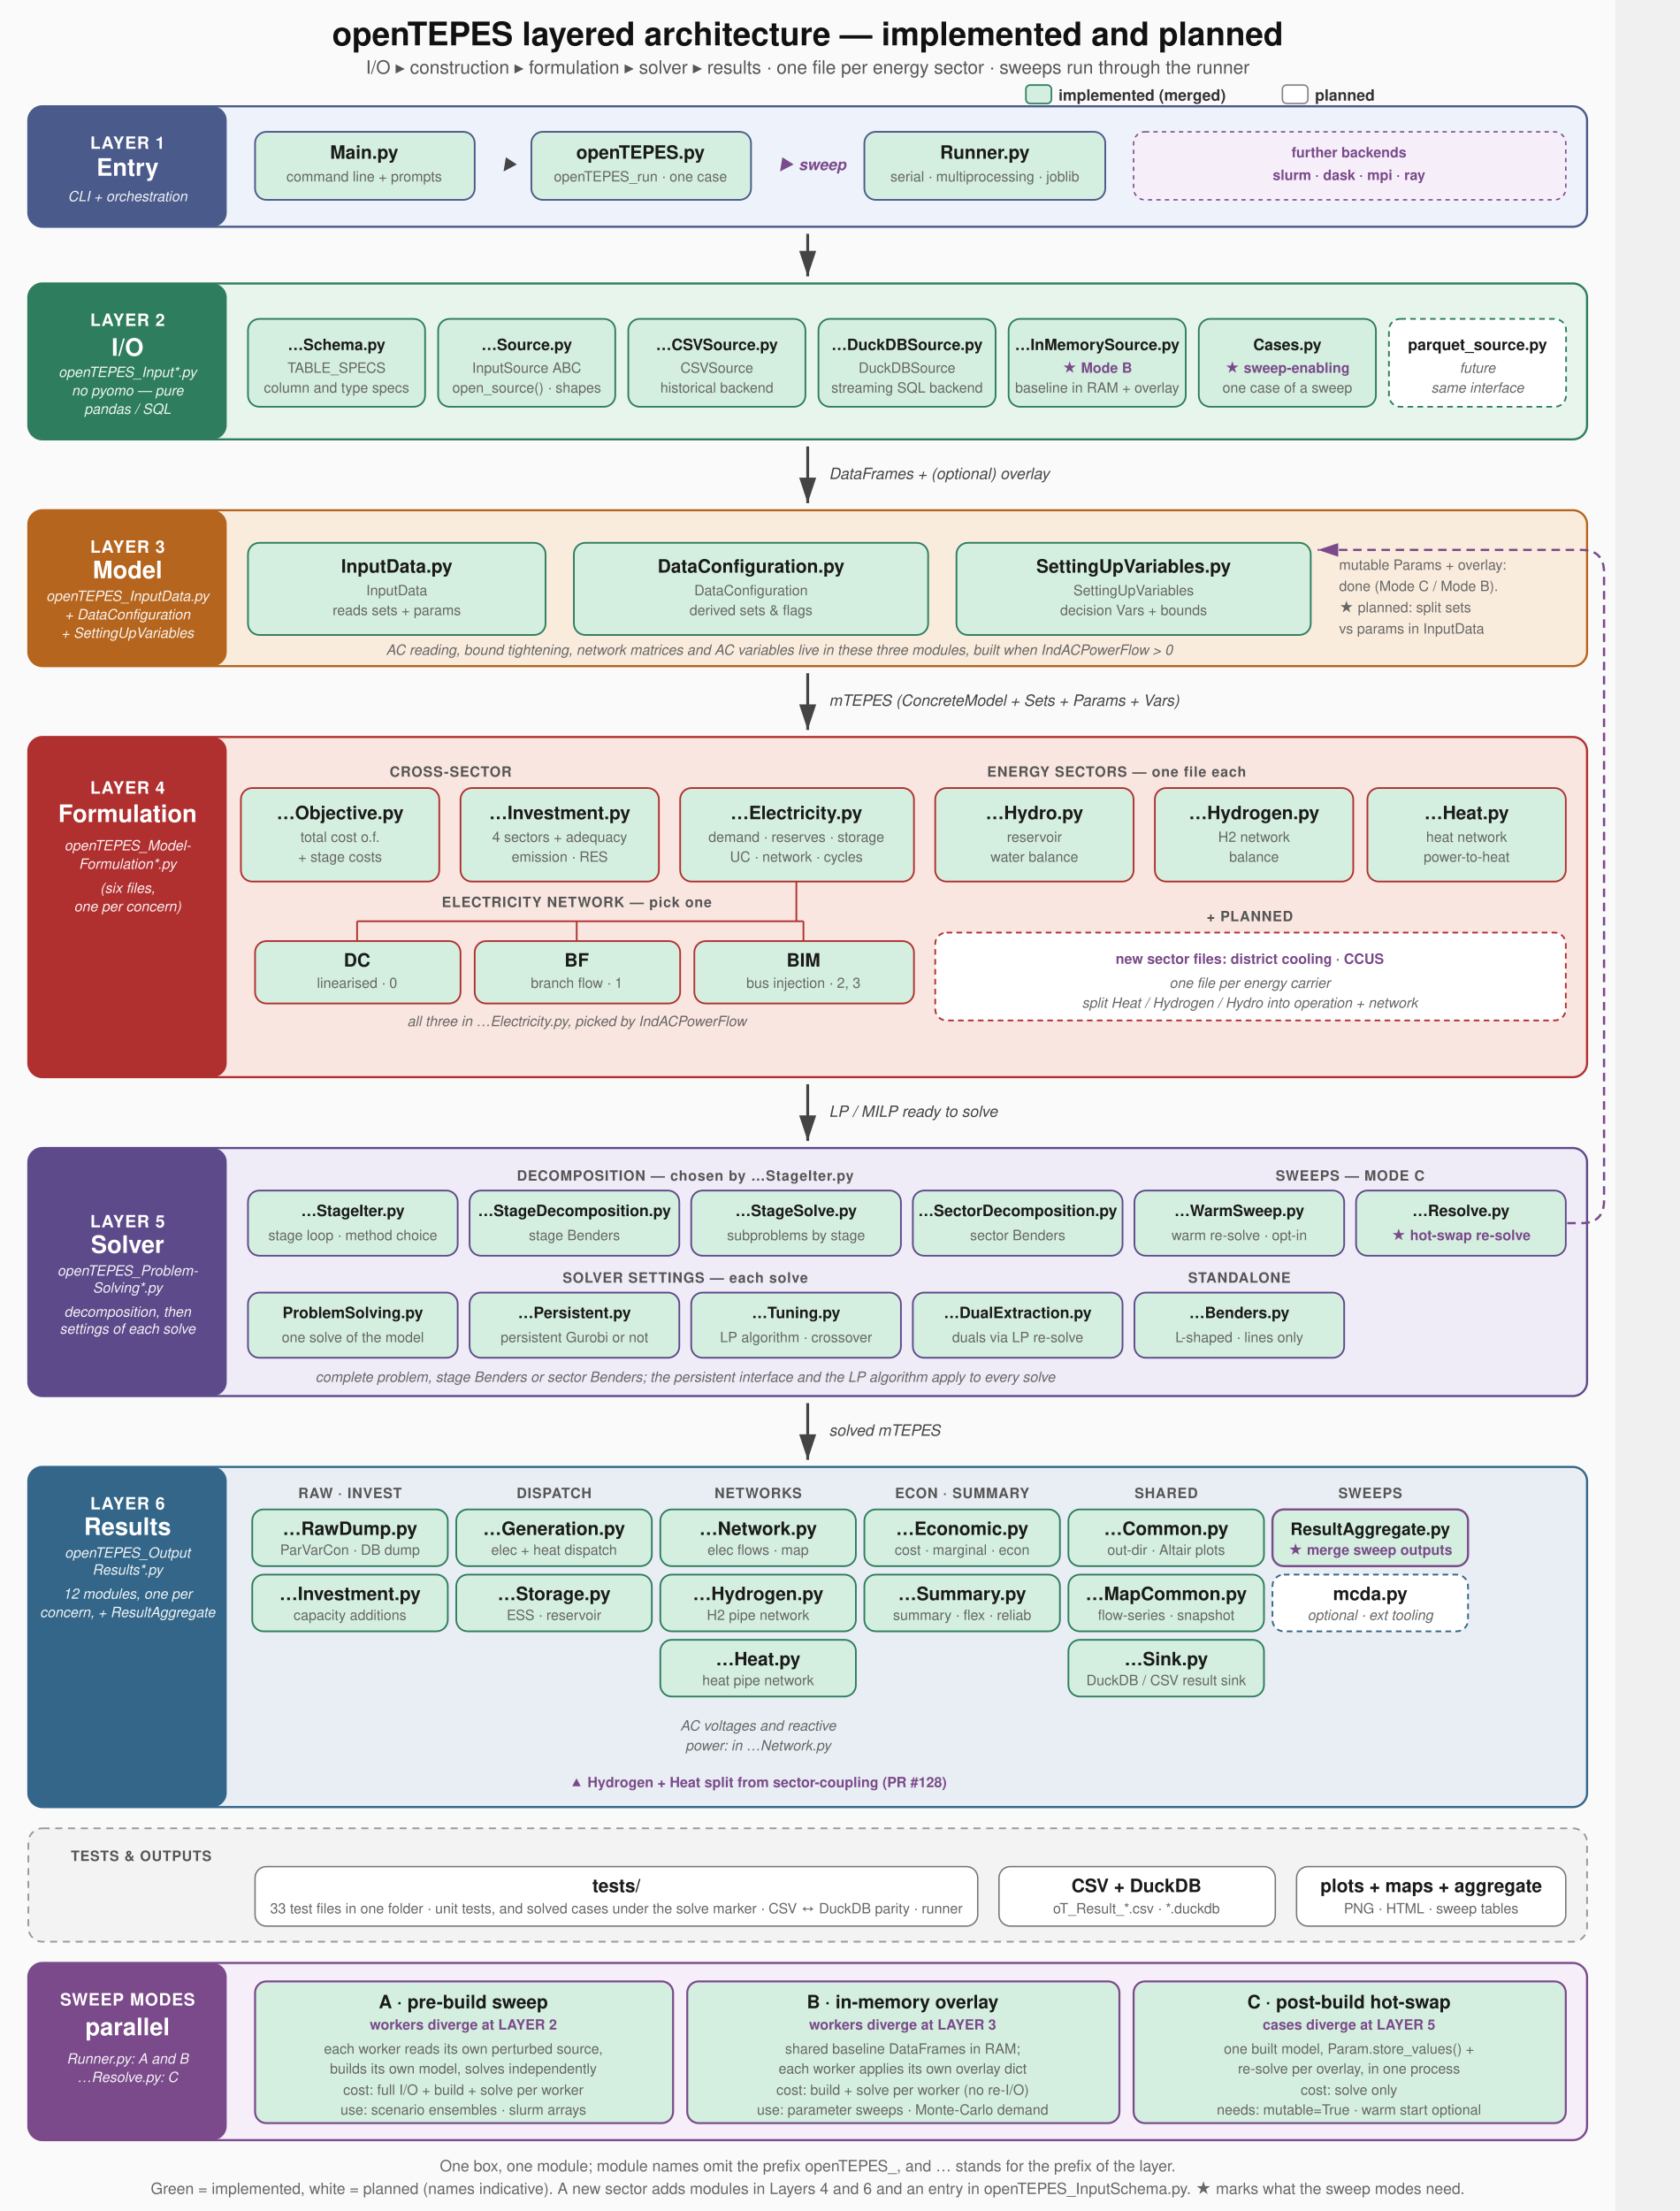
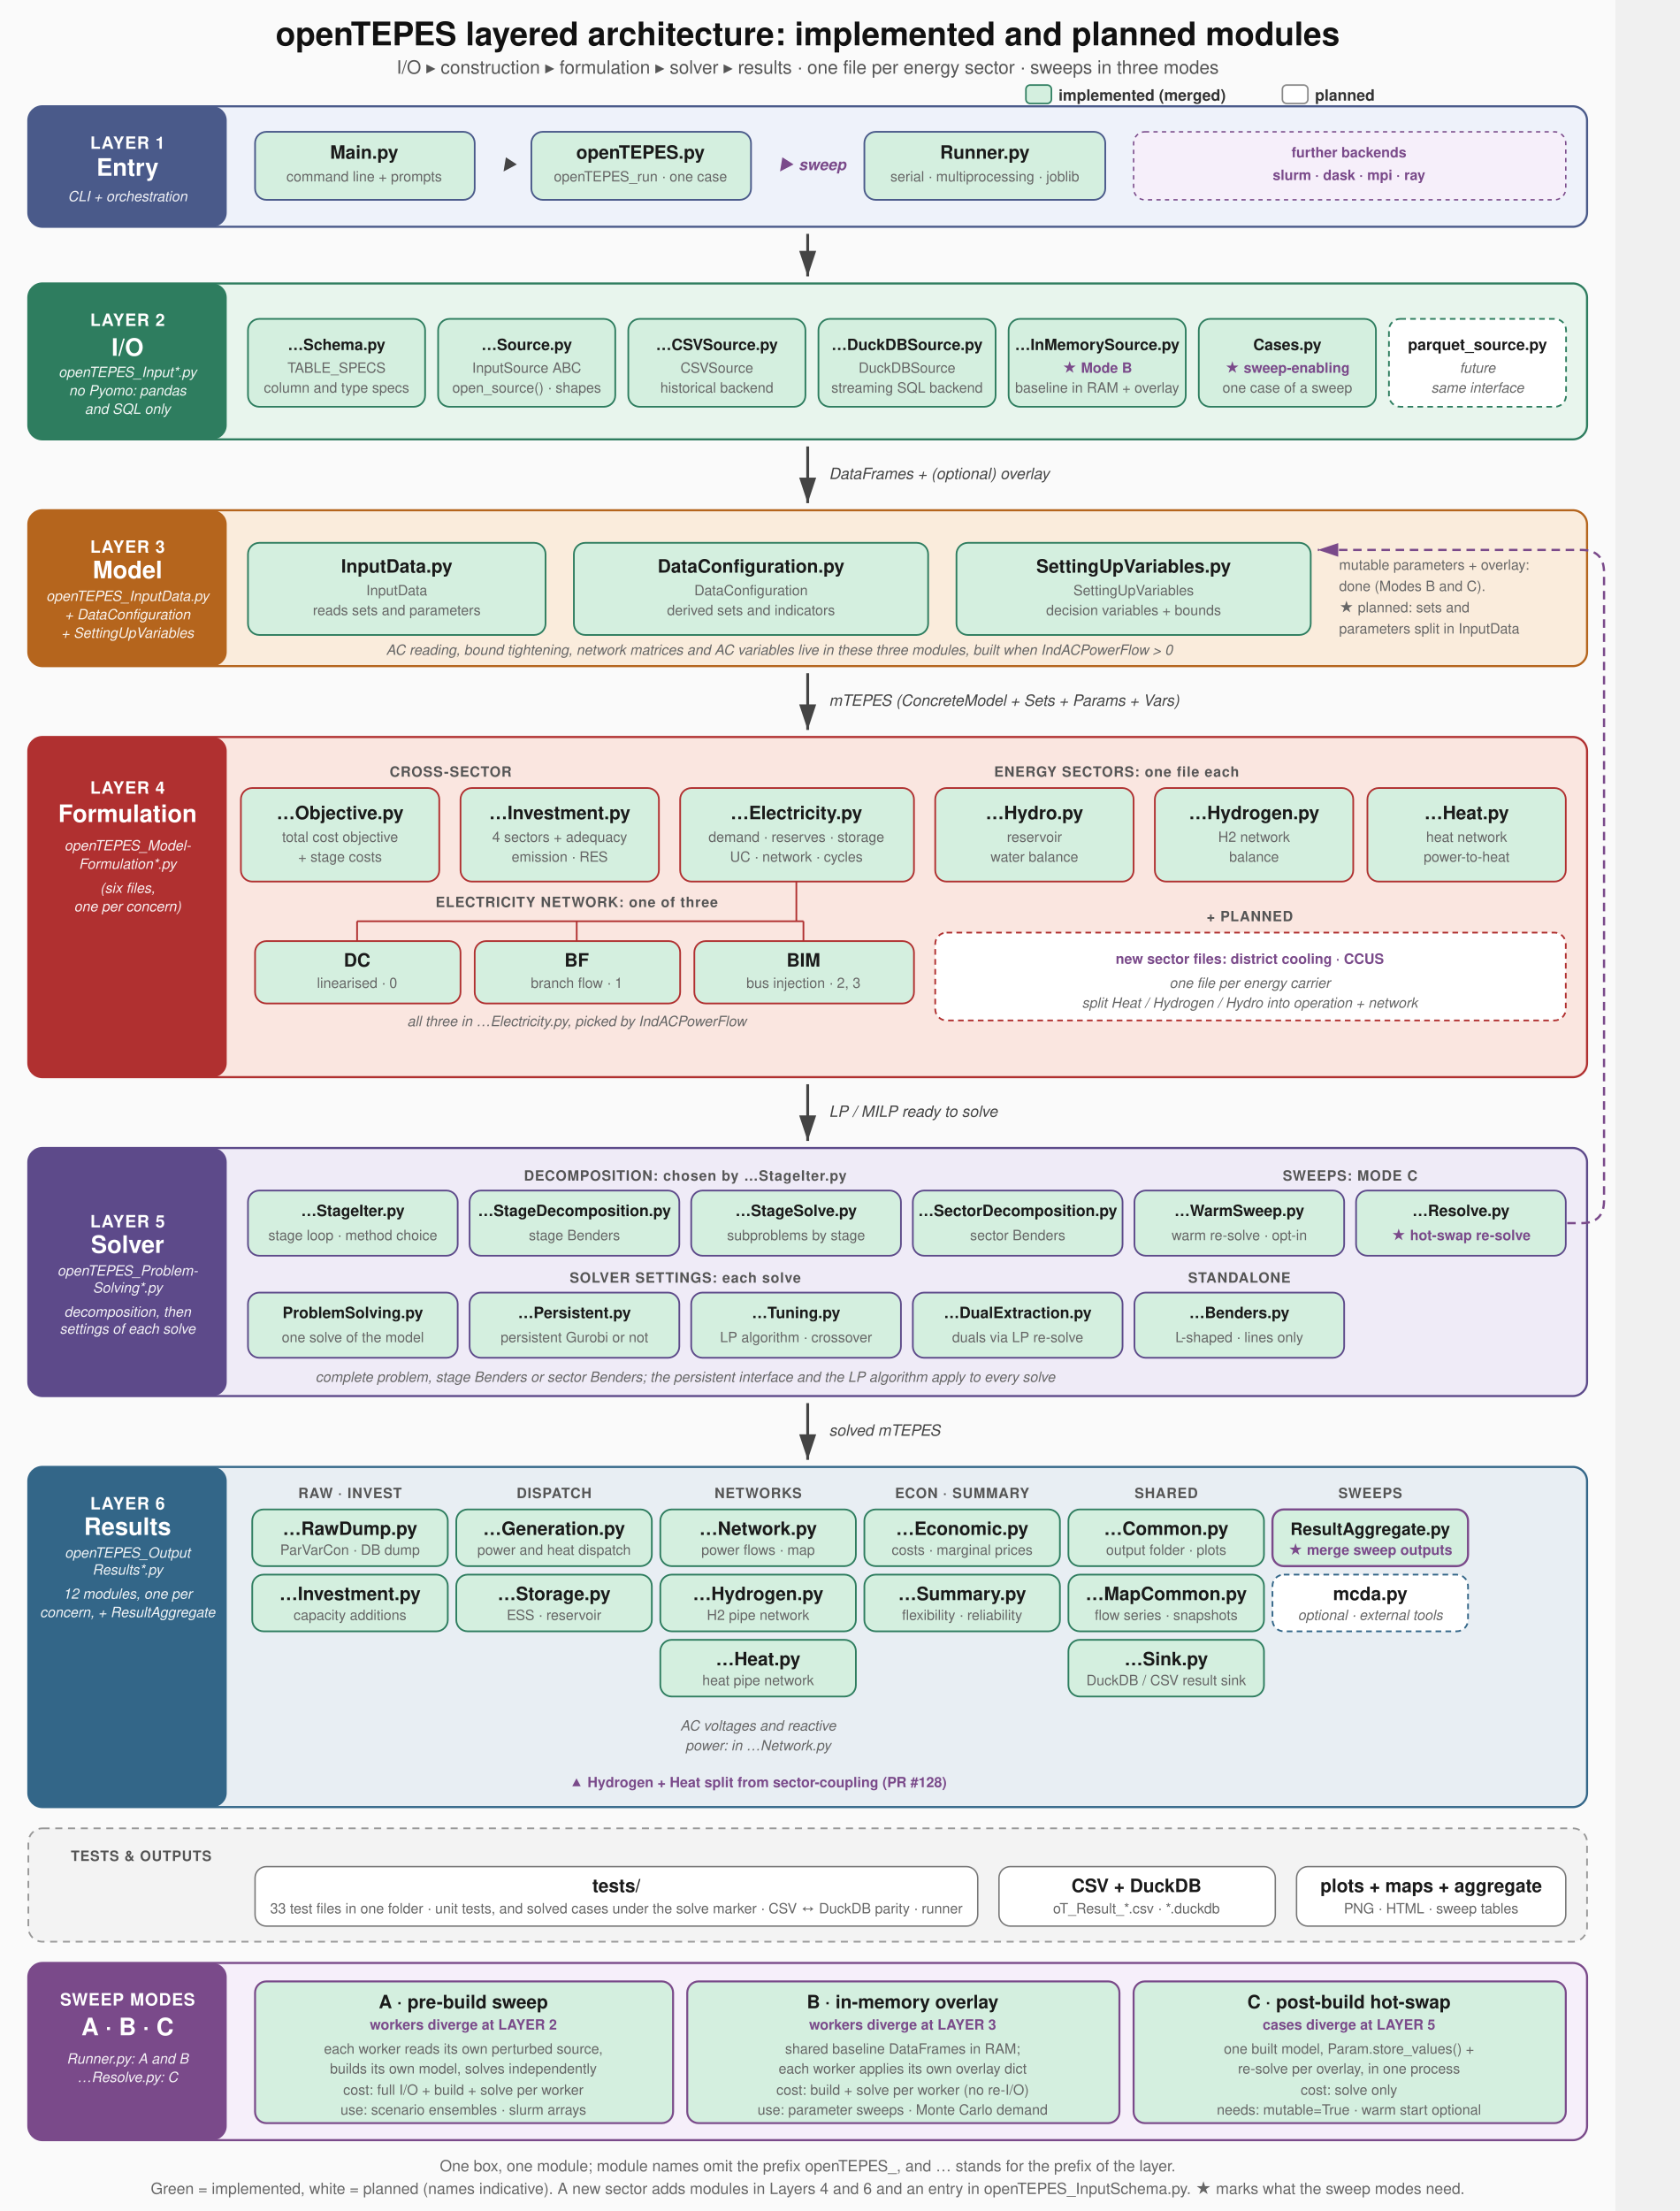
<svg xmlns="http://www.w3.org/2000/svg" viewBox="0 0 1185 1560" font-family="-apple-system,BlinkMacSystemFont,'Segoe UI',Helvetica,Arial,sans-serif">
  <defs>
    <marker id="arrow" markerWidth="10" markerHeight="10" refX="9" refY="3" orient="auto" markerUnits="strokeWidth">
      <path d="M0,0 L0,6 L9,3 z" fill="#444" />
    </marker>
    <marker id="arrowP" markerWidth="10" markerHeight="10" refX="9" refY="3" orient="auto" markerUnits="strokeWidth">
      <path d="M0,0 L0,6 L9,3 z" fill="#7a4a8a" />
    </marker>
    <style>
      .title       { font-size: 23px; font-weight: 800; fill: #111; }
      .subtitle    { font-size: 13px; fill: #555; }
      .layer-tag   { font-size: 12px; font-weight: 700; fill: #fff; letter-spacing: 0.5px; }
      .layer-name  { font-size: 17px; font-weight: 800; fill: #fff; }
      .layer-note  { font-size: 10px; fill: #fff; opacity: 0.92; font-style: italic; }
      .mod         { font-size: 13px; font-weight: 700; fill: #1a1a1a; }
      .mod-sub     { font-size: 10px; fill: #666; }
      .mod-flag    { font-size: 10px; font-weight: 700; fill: #7a4a8a; }
      .sector-tag  { font-size: 10px; font-weight: 700; fill: #555; letter-spacing: 0.5px; }
      .arrow-lbl   { font-size: 11px; fill: #444; font-style: italic; }
      .arrow-lblP  { font-size: 11px; fill: #7a4a8a; font-style: italic; font-weight: 700; }
      .footer      { font-size: 11px; fill: #666; }
      .legend      { font-size: 11px; font-weight: 700; fill: #333; }
    </style>
  </defs>
  <rect width="1140" height="1560" fill="#fafafa" />
-   <text x="570" y="32" text-anchor="middle" class="title">openTEPES layered architecture — implemented and planned</text>
-   <text x="570" y="52" text-anchor="middle" class="subtitle">I/O  ▸  construction  ▸  formulation  ▸  solver  ▸  results · one file per energy sector · sweeps run through the runner</text>
+   <text x="570" y="32" text-anchor="middle" class="title">openTEPES layered architecture: implemented and planned modules</text>
+   <text x="570" y="52" text-anchor="middle" class="subtitle">I/O  ▸  construction  ▸  formulation  ▸  solver  ▸  results · one file per energy sector · sweeps in three modes</text>
  <rect x="724" y="60" width="18" height="13" rx="3" fill="#d4efdf" stroke="#2e7d5f" stroke-width="1.1" />
  <text x="747" y="71" class="legend">implemented (merged)</text>
  <rect x="905" y="60" width="18" height="13" rx="3" fill="#fff" stroke="#888" stroke-width="1.1" />
  <text x="928" y="71" class="legend">planned</text>
  <g>
    <rect x="20" y="75" width="1100" height="85" rx="10" fill="#eef2fa" stroke="#4a5a8a" stroke-width="1.5" />
    <rect x="20" y="75" width="140" height="85" rx="10" fill="#4a5a8a" />
    <text x="90" y="105" text-anchor="middle" class="layer-tag">LAYER 1</text>
    <text x="90" y="124" text-anchor="middle" class="layer-name">Entry</text>
    <text x="90" y="142" text-anchor="middle" class="layer-note">CLI + orchestration</text>
    <rect x="180" y="93" width="155" height="48" rx="8" fill="#d4efdf" stroke="#4a5a8a" stroke-width="1.2" />
    <text x="257" y="112" text-anchor="middle" class="mod">Main.py</text>
    <text x="257" y="128" text-anchor="middle" class="mod-sub">command line + prompts</text>
    <text x="355" y="120" class="arrow-lbl">▶</text>
    <rect x="375" y="93" width="155" height="48" rx="8" fill="#d4efdf" stroke="#4a5a8a" stroke-width="1.2" />
    <text x="452" y="112" text-anchor="middle" class="mod">openTEPES.py</text>
    <text x="452" y="128" text-anchor="middle" class="mod-sub">openTEPES_run · one case</text>
    <text x="550" y="120" class="arrow-lblP">▶ sweep</text>
    <rect x="610" y="93" width="170" height="48" rx="8" fill="#d4efdf" stroke="#4a5a8a" stroke-width="1.2" />
    <text x="695" y="112" text-anchor="middle" class="mod">Runner.py</text>
    <text x="695" y="128" text-anchor="middle" class="mod-sub">serial · multiprocessing · joblib</text>
    <rect x="800" y="93" width="305" height="48" rx="8" fill="#f6effa" stroke="#7a4a8a" stroke-width="1.0" stroke-dasharray="3 3" />
    <text x="952" y="111" text-anchor="middle" class="mod-flag">further backends</text>
    <text x="952" y="127" text-anchor="middle" class="mod-flag">slurm · dask · mpi · ray</text>
  </g>
  <line x1="570" y1="165" x2="570" y2="195" stroke="#444" stroke-width="2" marker-end="url(#arrow)" />
  <g>
    <rect x="20" y="200" width="1100" height="110" rx="10" fill="#e8f5ed" stroke="#2e7d5f" stroke-width="1.5" />
    <rect x="20" y="200" width="140" height="110" rx="10" fill="#2e7d5f" />
    <text x="90" y="230" text-anchor="middle" class="layer-tag">LAYER 2</text>
    <text x="90" y="251" text-anchor="middle" class="layer-name">I/O</text>
    <text x="90" y="266" text-anchor="middle" class="layer-note">openTEPES_Input*.py</text>
-     <text x="90" y="279" text-anchor="middle" class="layer-note">no pyomo — pure</text>
-     <text x="90" y="292" text-anchor="middle" class="layer-note">pandas / SQL</text>
+     <text x="90" y="279" text-anchor="middle" class="layer-note">no Pyomo: pandas</text>
+     <text x="90" y="292" text-anchor="middle" class="layer-note">and SQL only</text>
    <rect x="175.0" y="225" width="125" height="62" rx="8" fill="#d4efdf" stroke="#2e7d5f" stroke-width="1.2" />
    <text x="237.5" y="247" text-anchor="middle" class="mod" style="font-size:11px">…Schema.py</text>
    <text x="237.5" y="263" text-anchor="middle" class="mod-sub">TABLE_SPECS</text>
    <text x="237.5" y="277" text-anchor="middle" class="mod-sub">column and type specs</text>
    <rect x="309.2" y="225" width="125" height="62" rx="8" fill="#d4efdf" stroke="#2e7d5f" stroke-width="1.2" />
    <text x="371.7" y="247" text-anchor="middle" class="mod" style="font-size:11px">…Source.py</text>
    <text x="371.7" y="263" text-anchor="middle" class="mod-sub">InputSource ABC</text>
    <text x="371.7" y="277" text-anchor="middle" class="mod-sub">open_source() · shapes</text>
    <rect x="443.4" y="225" width="125" height="62" rx="8" fill="#d4efdf" stroke="#2e7d5f" stroke-width="1.2" />
    <text x="505.9" y="247" text-anchor="middle" class="mod" style="font-size:11px">…CSVSource.py</text>
    <text x="505.9" y="263" text-anchor="middle" class="mod-sub">CSVSource</text>
    <text x="505.9" y="277" text-anchor="middle" class="mod-sub">historical backend</text>
    <rect x="577.6" y="225" width="125" height="62" rx="8" fill="#d4efdf" stroke="#2e7d5f" stroke-width="1.2" />
    <text x="640.1" y="247" text-anchor="middle" class="mod" style="font-size:11px">…DuckDBSource.py</text>
    <text x="640.1" y="263" text-anchor="middle" class="mod-sub">DuckDBSource</text>
    <text x="640.1" y="277" text-anchor="middle" class="mod-sub">streaming SQL backend</text>
    <rect x="711.8" y="225" width="125" height="62" rx="8" fill="#d4efdf" stroke="#2e7d5f" stroke-width="1.2" />
    <text x="774.3" y="247" text-anchor="middle" class="mod" style="font-size:11px">…InMemorySource.py</text>
    <text x="774.3" y="263" text-anchor="middle" class="mod-flag">★ Mode B</text>
    <text x="774.3" y="277" text-anchor="middle" class="mod-sub">baseline in RAM + overlay</text>
    <rect x="846.0" y="225" width="125" height="62" rx="8" fill="#d4efdf" stroke="#2e7d5f" stroke-width="1.2" />
    <text x="908.5" y="247" text-anchor="middle" class="mod" style="font-size:11px">Cases.py</text>
    <text x="908.5" y="263" text-anchor="middle" class="mod-flag">★ sweep-enabling</text>
    <text x="908.5" y="277" text-anchor="middle" class="mod-sub">one case of a sweep</text>
    <rect x="980.2" y="225" width="125" height="62" rx="8" fill="#fff" stroke="#2e7d5f" stroke-width="1.2" stroke-dasharray="4 3" />
    <text x="1042.7" y="247" text-anchor="middle" class="mod" style="font-size:11px">parquet_source.py</text>
    <text x="1042.7" y="263" text-anchor="middle" class="mod-sub" font-style="italic">future</text>
    <text x="1042.7" y="277" text-anchor="middle" class="mod-sub" font-style="italic">same interface</text>
  </g>
  <line x1="570" y1="315" x2="570" y2="355" stroke="#444" stroke-width="2" marker-end="url(#arrow)" />
  <text x="585" y="338" class="arrow-lbl">DataFrames + (optional) overlay</text>
  <g>
    <rect x="20" y="360" width="1100" height="110" rx="10" fill="#faecdc" stroke="#b5651d" stroke-width="1.5" />
    <rect x="20" y="360" width="140" height="110" rx="10" fill="#b5651d" />
    <text x="90" y="390" text-anchor="middle" class="layer-tag">LAYER 3</text>
    <text x="90" y="408" text-anchor="middle" class="layer-name">Model</text>
    <text x="90" y="424" text-anchor="middle" class="layer-note">openTEPES_InputData.py</text>
    <text x="90" y="437" text-anchor="middle" class="layer-note">+ DataConfiguration</text>
    <text x="90" y="450" text-anchor="middle" class="layer-note">+ SettingUpVariables</text>
    <rect x="175" y="383" width="210" height="65" rx="8" fill="#d4efdf" stroke="#2e7d5f" stroke-width="1.2" />
    <text x="280" y="404" text-anchor="middle" class="mod">InputData.py</text>
    <text x="280" y="420" text-anchor="middle" class="mod-sub">InputData</text>
-     <text x="280" y="434" text-anchor="middle" class="mod-sub">reads sets + params</text>
+     <text x="280" y="434" text-anchor="middle" class="mod-sub">reads sets and parameters</text>
    <rect x="405" y="383" width="250" height="65" rx="8" fill="#d4efdf" stroke="#2e7d5f" stroke-width="1.2" />
    <text x="530" y="404" text-anchor="middle" class="mod">DataConfiguration.py</text>
    <text x="530" y="420" text-anchor="middle" class="mod-sub">DataConfiguration</text>
-     <text x="530" y="434" text-anchor="middle" class="mod-sub">derived sets &amp; flags</text>
+     <text x="530" y="434" text-anchor="middle" class="mod-sub">derived sets and indicators</text>
    <rect x="675" y="383" width="250" height="65" rx="8" fill="#d4efdf" stroke="#2e7d5f" stroke-width="1.2" />
    <text x="800" y="404" text-anchor="middle" class="mod">SettingUpVariables.py</text>
    <text x="800" y="420" text-anchor="middle" class="mod-sub">SettingUpVariables</text>
-     <text x="800" y="434" text-anchor="middle" class="mod-sub">decision Vars + bounds</text>
-     <text x="945" y="402" class="mod-sub">mutable Params + overlay:</text>
-     <text x="945" y="417" class="mod-sub">done (Mode C / Mode B).</text>
-     <text x="945" y="432" class="mod-sub">★ planned: split sets</text>
-     <text x="945" y="447" class="mod-sub">vs params in InputData</text>
+     <text x="800" y="434" text-anchor="middle" class="mod-sub">decision variables + bounds</text>
+     <text x="945" y="402" class="mod-sub">mutable parameters + overlay:</text>
+     <text x="945" y="417" class="mod-sub">done (Modes B and C).</text>
+     <text x="945" y="432" class="mod-sub">★ planned: sets and</text>
+     <text x="945" y="447" class="mod-sub">parameters split in InputData</text>
  </g>
  <line x1="570" y1="475" x2="570" y2="515" stroke="#444" stroke-width="2" marker-end="url(#arrow)" />
  <text x="585" y="498" class="arrow-lbl">mTEPES (ConcreteModel + Sets + Params + Vars)</text>
  <g>
    <text x="550" y="462" text-anchor="middle" class="mod-sub" font-style="italic">AC reading, bound tightening, network matrices and AC variables live in these three modules, built when IndACPowerFlow &gt; 0</text>
    <rect x="20" y="520" width="1100" height="240" rx="10" fill="#fae6e0" stroke="#b03030" stroke-width="1.5" />
    <rect x="20" y="520" width="140" height="240" rx="10" fill="#b03030" />
    <text x="90" y="560" text-anchor="middle" class="layer-tag">LAYER 4</text>
    <text x="90" y="580" text-anchor="middle" class="layer-name">Formulation</text>
    <text x="90" y="600" text-anchor="middle" class="layer-note">openTEPES_Model-</text>
    <text x="90" y="613" text-anchor="middle" class="layer-note">Formulation*.py</text>
    <text x="90" y="630" text-anchor="middle" class="layer-note">(six files,</text>
    <text x="90" y="643" text-anchor="middle" class="layer-note">one per concern)</text>
    <text x="318" y="548" text-anchor="middle" class="sector-tag">CROSS-SECTOR</text>
    <rect x="170" y="556" width="140" height="66" rx="8" fill="#d4efdf" stroke="#b03030" stroke-width="1.2" />
    <text x="240" y="578" text-anchor="middle" class="mod">…Objective.py</text>
-     <text x="240" y="594" text-anchor="middle" class="mod-sub">total cost o.f.</text>
+     <text x="240" y="594" text-anchor="middle" class="mod-sub">total cost objective</text>
    <text x="240" y="608" text-anchor="middle" class="mod-sub">+ stage costs</text>
    <rect x="325" y="556" width="140" height="66" rx="8" fill="#d4efdf" stroke="#b03030" stroke-width="1.2" />
    <text x="395" y="578" text-anchor="middle" class="mod">…Investment.py</text>
    <text x="395" y="594" text-anchor="middle" class="mod-sub">4 sectors + adequacy</text>
    <text x="395" y="608" text-anchor="middle" class="mod-sub">emission · RES</text>
-     <text x="788" y="548" text-anchor="middle" class="sector-tag">ENERGY SECTORS  —  one file each</text>
+     <text x="788" y="548" text-anchor="middle" class="sector-tag">ENERGY SECTORS: one file each</text>
    <rect x="480" y="556" width="165" height="66" rx="8" fill="#d4efdf" stroke="#b03030" stroke-width="1.2" />
    <text x="562" y="578" text-anchor="middle" class="mod">…Electricity.py</text>
    <text x="562" y="594" text-anchor="middle" class="mod-sub">demand · reserves · storage</text>
    <text x="562" y="608" text-anchor="middle" class="mod-sub">UC · network · cycles</text>
    <rect x="660" y="556" width="140" height="66" rx="8" fill="#d4efdf" stroke="#b03030" stroke-width="1.2" />
    <text x="730" y="578" text-anchor="middle" class="mod">…Hydro.py</text>
    <text x="730" y="594" text-anchor="middle" class="mod-sub">reservoir</text>
    <text x="730" y="608" text-anchor="middle" class="mod-sub">water balance</text>
    <rect x="815" y="556" width="140" height="66" rx="8" fill="#d4efdf" stroke="#b03030" stroke-width="1.2" />
    <text x="885" y="578" text-anchor="middle" class="mod">…Hydrogen.py</text>
    <text x="885" y="594" text-anchor="middle" class="mod-sub">H2 network</text>
    <text x="885" y="608" text-anchor="middle" class="mod-sub">balance</text>
    <rect x="965" y="556" width="140" height="66" rx="8" fill="#d4efdf" stroke="#b03030" stroke-width="1.2" />
    <text x="1035" y="578" text-anchor="middle" class="mod">…Heat.py</text>
    <text x="1035" y="594" text-anchor="middle" class="mod-sub">heat network</text>
    <text x="1035" y="608" text-anchor="middle" class="mod-sub">power-to-heat</text>
-     <text x="407" y="640" text-anchor="middle" class="sector-tag">ELECTRICITY NETWORK  —  pick one</text>
+     <text x="407" y="640" text-anchor="middle" class="sector-tag">ELECTRICITY NETWORK: one of three</text>
    <line x1="562" y1="622" x2="562" y2="650" stroke="#b03030" stroke-width="1.2" />
    <line x1="252" y1="650" x2="567" y2="650" stroke="#b03030" stroke-width="1.2" />
    <line x1="252" y1="650" x2="252" y2="664" stroke="#b03030" stroke-width="1.2" />
    <line x1="407" y1="650" x2="407" y2="664" stroke="#b03030" stroke-width="1.2" />
    <line x1="567" y1="650" x2="567" y2="664" stroke="#b03030" stroke-width="1.2" />
    <rect x="180" y="664" width="145" height="44" rx="8" fill="#d4efdf" stroke="#b03030" stroke-width="1.2" />
    <text x="252" y="682" text-anchor="middle" class="mod">DC</text>
    <text x="252" y="697" text-anchor="middle" class="mod-sub">linearised · 0</text>
    <rect x="335" y="664" width="145" height="44" rx="8" fill="#d4efdf" stroke="#b03030" stroke-width="1.2" />
    <text x="407" y="682" text-anchor="middle" class="mod">BF</text>
    <text x="407" y="697" text-anchor="middle" class="mod-sub">branch flow · 1</text>
    <rect x="490" y="664" width="155" height="44" rx="8" fill="#d4efdf" stroke="#b03030" stroke-width="1.2" />
    <text x="567" y="682" text-anchor="middle" class="mod">BIM</text>
    <text x="567" y="697" text-anchor="middle" class="mod-sub">bus injection · 2, 3</text>
    <text x="407" y="724" text-anchor="middle" class="mod-sub" font-style="italic">all three in …Electricity.py, picked by IndACPowerFlow</text>
    <text x="882" y="650" text-anchor="middle" class="sector-tag">+ PLANNED</text>
    <rect x="660" y="658" width="445" height="62" rx="8" fill="#fff" stroke="#b03030" stroke-width="1.2" stroke-dasharray="4 3" />
    <text x="882" y="680" text-anchor="middle" class="mod-flag">new sector files:  district cooling  ·  CCUS</text>
    <text x="882" y="697" text-anchor="middle" class="mod-sub" font-style="italic">one file per energy carrier</text>
    <text x="882" y="711" text-anchor="middle" class="mod-sub" font-style="italic">split Heat / Hydrogen / Hydro into operation + network</text>
  </g>
  <line x1="570" y1="765" x2="570" y2="805" stroke="#444" stroke-width="2" marker-end="url(#arrow)" />
  <text x="585" y="788" class="arrow-lbl">LP / MILP ready to solve</text>
  <g>
    <rect x="20" y="810" width="1100" height="175" rx="10" fill="#efebf7" stroke="#5d4a8a" stroke-width="1.5" />
    <rect x="20" y="810" width="140" height="175" rx="10" fill="#5d4a8a" />
    <text x="90" y="866" text-anchor="middle" class="layer-tag">LAYER 5</text>
    <text x="90" y="884" text-anchor="middle" class="layer-name">Solver</text>
    <text x="90" y="900" text-anchor="middle" class="layer-note">openTEPES_Problem-</text>
    <text x="90" y="912" text-anchor="middle" class="layer-note">Solving*.py</text>
    <text x="90" y="929" text-anchor="middle" class="layer-note">decomposition, then</text>
    <text x="90" y="941" text-anchor="middle" class="layer-note">settings of each solve</text>
-     <text x="483.6" y="833" text-anchor="middle" class="sector-tag">DECOMPOSITION  —  chosen by …StageIter.py</text>
-     <text x="952.8" y="833" text-anchor="middle" class="sector-tag">SWEEPS  —  MODE C</text>
+     <text x="483.6" y="833" text-anchor="middle" class="sector-tag">DECOMPOSITION: chosen by …StageIter.py</text>
+     <text x="952.8" y="833" text-anchor="middle" class="sector-tag">SWEEPS: MODE C</text>
    <rect x="175.0" y="840" width="148" height="46" rx="8" fill="#d4efdf" stroke="#5d4a8a" stroke-width="1.2" />
    <text x="249.0" y="858" text-anchor="middle" class="mod" style="font-size:11px">…StageIter.py</text>
    <text x="249.0" y="875" text-anchor="middle" class="mod-sub">stage loop · method choice</text>
    <rect x="331.4" y="840" width="148" height="46" rx="8" fill="#d4efdf" stroke="#5d4a8a" stroke-width="1.2" />
    <text x="405.4" y="858" text-anchor="middle" class="mod" style="font-size:11px">…StageDecomposition.py</text>
    <text x="405.4" y="875" text-anchor="middle" class="mod-sub">stage Benders</text>
    <rect x="487.8" y="840" width="148" height="46" rx="8" fill="#d4efdf" stroke="#5d4a8a" stroke-width="1.2" />
    <text x="561.8" y="858" text-anchor="middle" class="mod" style="font-size:11px">…StageSolve.py</text>
    <text x="561.8" y="875" text-anchor="middle" class="mod-sub">subproblems by stage</text>
    <rect x="644.2" y="840" width="148" height="46" rx="8" fill="#d4efdf" stroke="#5d4a8a" stroke-width="1.2" />
    <text x="718.2" y="858" text-anchor="middle" class="mod" style="font-size:11px">…SectorDecomposition.py</text>
    <text x="718.2" y="875" text-anchor="middle" class="mod-sub">sector Benders</text>
    <rect x="800.6" y="840" width="148" height="46" rx="8" fill="#d4efdf" stroke="#5d4a8a" stroke-width="1.2" />
    <text x="874.6" y="858" text-anchor="middle" class="mod" style="font-size:11px">…WarmSweep.py</text>
    <text x="874.6" y="875" text-anchor="middle" class="mod-sub">warm re-solve · opt-in</text>
    <rect x="957.0" y="840" width="148" height="46" rx="8" fill="#d4efdf" stroke="#5d4a8a" stroke-width="1.2" />
    <text x="1031.0" y="858" text-anchor="middle" class="mod" style="font-size:11px">…Resolve.py</text>
    <text x="1031.0" y="875" text-anchor="middle" class="mod-flag">★ hot-swap re-solve</text>
-     <text x="483.6" y="905" text-anchor="middle" class="sector-tag">SOLVER SETTINGS  —  each solve</text>
+     <text x="483.6" y="905" text-anchor="middle" class="sector-tag">SOLVER SETTINGS: each solve</text>
    <text x="874.6" y="905" text-anchor="middle" class="sector-tag">STANDALONE</text>
    <rect x="175.0" y="912" width="148" height="46" rx="8" fill="#d4efdf" stroke="#5d4a8a" stroke-width="1.2" />
    <text x="249.0" y="930" text-anchor="middle" class="mod" style="font-size:11px">ProblemSolving.py</text>
    <text x="249.0" y="947" text-anchor="middle" class="mod-sub">one solve of the model</text>
    <rect x="331.4" y="912" width="148" height="46" rx="8" fill="#d4efdf" stroke="#5d4a8a" stroke-width="1.2" />
    <text x="405.4" y="930" text-anchor="middle" class="mod" style="font-size:11px">…Persistent.py</text>
    <text x="405.4" y="947" text-anchor="middle" class="mod-sub">persistent Gurobi or not</text>
    <rect x="487.8" y="912" width="148" height="46" rx="8" fill="#d4efdf" stroke="#5d4a8a" stroke-width="1.2" />
    <text x="561.8" y="930" text-anchor="middle" class="mod" style="font-size:11px">…Tuning.py</text>
    <text x="561.8" y="947" text-anchor="middle" class="mod-sub">LP algorithm · crossover</text>
    <rect x="644.2" y="912" width="148" height="46" rx="8" fill="#d4efdf" stroke="#5d4a8a" stroke-width="1.2" />
    <text x="718.2" y="930" text-anchor="middle" class="mod" style="font-size:11px">…DualExtraction.py</text>
    <text x="718.2" y="947" text-anchor="middle" class="mod-sub">duals via LP re-solve</text>
    <rect x="800.6" y="912" width="148" height="46" rx="8" fill="#d4efdf" stroke="#5d4a8a" stroke-width="1.2" />
    <text x="874.6" y="930" text-anchor="middle" class="mod" style="font-size:11px">…Benders.py</text>
    <text x="874.6" y="947" text-anchor="middle" class="mod-sub">L-shaped · lines only</text>
    <text x="483.6" y="975" text-anchor="middle" class="mod-sub" font-style="italic">complete problem, stage Benders or sector Benders; the persistent interface and the LP algorithm apply to every solve</text>
  </g>
  <path d="M 1106 863 L 1116 863 Q 1132 863 1132 847 L 1132 404 Q 1132 388 1116 388 L 930 388" stroke="#7a4a8a" stroke-width="1.6" fill="none" stroke-dasharray="6 4" marker-end="url(#arrowP)" />
  <g transform="translate(0,95)">
    <line x1="570" y1="895" x2="570" y2="935" stroke="#444" stroke-width="2" marker-end="url(#arrow)" />
    <text x="585" y="918" class="arrow-lbl">solved mTEPES</text>
    <g>
      <rect x="20" y="940" width="1100" height="240" rx="10" fill="#e8eef3" stroke="#336688" stroke-width="1.5" />
      <rect x="20" y="940" width="140" height="240" rx="10" fill="#336688" />
      <text x="90" y="970" text-anchor="middle" class="layer-tag">LAYER 6</text>
      <text x="90" y="988" text-anchor="middle" class="layer-name">Results</text>
      <text x="90" y="1004" text-anchor="middle" class="layer-note">openTEPES_Output</text>
      <text x="90" y="1016" text-anchor="middle" class="layer-note">Results*.py</text>
      <text x="90" y="1033" text-anchor="middle" class="layer-note">12 modules, one per</text>
      <text x="90" y="1046" text-anchor="middle" class="layer-note">concern, + ResultAggregate</text>
      <text x="247" y="962" text-anchor="middle" class="sector-tag">RAW · INVEST</text>
      <text x="391" y="962" text-anchor="middle" class="sector-tag">DISPATCH</text>
      <text x="535" y="962" text-anchor="middle" class="sector-tag">NETWORKS</text>
      <text x="679" y="962" text-anchor="middle" class="sector-tag">ECON · SUMMARY</text>
      <text x="823" y="962" text-anchor="middle" class="sector-tag">SHARED</text>
      <text x="967" y="962" text-anchor="middle" class="sector-tag">SWEEPS</text>
      <rect x="178" y="970" width="138" height="40" rx="8" fill="#d4efdf" stroke="#2e7d5f" stroke-width="1.2" />
      <text x="247" y="988" text-anchor="middle" class="mod">…RawDump.py</text>
      <text x="247" y="1002" text-anchor="middle" class="mod-sub">ParVarCon · DB dump</text>
      <rect x="178" y="1016" width="138" height="40" rx="8" fill="#d4efdf" stroke="#2e7d5f" stroke-width="1.2" />
      <text x="247" y="1034" text-anchor="middle" class="mod">…Investment.py</text>
      <text x="247" y="1048" text-anchor="middle" class="mod-sub">capacity additions</text>
      <rect x="322" y="970" width="138" height="40" rx="8" fill="#d4efdf" stroke="#2e7d5f" stroke-width="1.2" />
      <text x="391" y="988" text-anchor="middle" class="mod">…Generation.py</text>
-       <text x="391" y="1002" text-anchor="middle" class="mod-sub">elec + heat dispatch</text>
+       <text x="391" y="1002" text-anchor="middle" class="mod-sub">power and heat dispatch</text>
      <rect x="322" y="1016" width="138" height="40" rx="8" fill="#d4efdf" stroke="#2e7d5f" stroke-width="1.2" />
      <text x="391" y="1034" text-anchor="middle" class="mod">…Storage.py</text>
      <text x="391" y="1048" text-anchor="middle" class="mod-sub">ESS · reservoir</text>
      <rect x="466" y="970" width="138" height="40" rx="8" fill="#d4efdf" stroke="#2e7d5f" stroke-width="1.2" />
      <text x="535" y="988" text-anchor="middle" class="mod">…Network.py</text>
-       <text x="535" y="1002" text-anchor="middle" class="mod-sub">elec flows · map</text>
+       <text x="535" y="1002" text-anchor="middle" class="mod-sub">power flows · map</text>
      <rect x="466" y="1016" width="138" height="40" rx="8" fill="#d4efdf" stroke="#2e7d5f" stroke-width="1.2" />
      <text x="535" y="1034" text-anchor="middle" class="mod">…Hydrogen.py</text>
      <text x="535" y="1048" text-anchor="middle" class="mod-sub">H2 pipe network</text>
      <rect x="466" y="1062" width="138" height="40" rx="8" fill="#d4efdf" stroke="#2e7d5f" stroke-width="1.2" />
      <text x="535" y="1080" text-anchor="middle" class="mod">…Heat.py</text>
      <text x="535" y="1094" text-anchor="middle" class="mod-sub">heat pipe network</text>
      <rect x="610" y="970" width="138" height="40" rx="8" fill="#d4efdf" stroke="#2e7d5f" stroke-width="1.2" />
      <text x="679" y="988" text-anchor="middle" class="mod">…Economic.py</text>
-       <text x="679" y="1002" text-anchor="middle" class="mod-sub">cost · marginal · econ</text>
+       <text x="679" y="1002" text-anchor="middle" class="mod-sub">costs · marginal prices</text>
      <rect x="610" y="1016" width="138" height="40" rx="8" fill="#d4efdf" stroke="#2e7d5f" stroke-width="1.2" />
      <text x="679" y="1034" text-anchor="middle" class="mod">…Summary.py</text>
-       <text x="679" y="1048" text-anchor="middle" class="mod-sub">summary · flex · reliab</text>
+       <text x="679" y="1048" text-anchor="middle" class="mod-sub">flexibility · reliability</text>
      <rect x="754" y="970" width="138" height="40" rx="8" fill="#d4efdf" stroke="#2e7d5f" stroke-width="1.2" />
      <text x="823" y="988" text-anchor="middle" class="mod">…Common.py</text>
-       <text x="823" y="1002" text-anchor="middle" class="mod-sub">out-dir · Altair plots</text>
+       <text x="823" y="1002" text-anchor="middle" class="mod-sub">output folder · plots</text>
      <rect x="754" y="1016" width="138" height="40" rx="8" fill="#d4efdf" stroke="#2e7d5f" stroke-width="1.2" />
      <text x="823" y="1034" text-anchor="middle" class="mod">…MapCommon.py</text>
-       <text x="823" y="1048" text-anchor="middle" class="mod-sub">flow-series · snapshot</text>
+       <text x="823" y="1048" text-anchor="middle" class="mod-sub">flow series · snapshots</text>
      <rect x="754" y="1062" width="138" height="40" rx="8" fill="#d4efdf" stroke="#2e7d5f" stroke-width="1.2" />
      <text x="823" y="1080" text-anchor="middle" class="mod">…Sink.py</text>
      <text x="823" y="1094" text-anchor="middle" class="mod-sub">DuckDB / CSV result sink</text>
      <text x="535" y="1126" text-anchor="middle" class="mod-sub" font-style="italic">AC voltages and reactive</text>
      <text x="535" y="1140" text-anchor="middle" class="mod-sub" font-style="italic">power: in …Network.py</text>
      <text x="535" y="1166" text-anchor="middle" class="mod-flag">▲ Hydrogen + Heat split from sector-coupling (PR #128)</text>
      <rect x="898" y="970" width="138" height="40" rx="8" fill="#d4efdf" stroke="#7a4a8a" stroke-width="1.5" />
      <text x="967" y="988" text-anchor="middle" class="mod" style="font-size:12px">ResultAggregate.py</text>
      <text x="967" y="1002" text-anchor="middle" class="mod-flag">★ merge sweep outputs</text>
      <rect x="898" y="1016" width="138" height="40" rx="8" fill="#fff" stroke="#336688" stroke-width="1.2" stroke-dasharray="4 3" />
      <text x="967" y="1034" text-anchor="middle" class="mod">mcda.py</text>
-       <text x="967" y="1048" text-anchor="middle" class="mod-sub" font-style="italic">optional · ext tooling</text>
+       <text x="967" y="1048" text-anchor="middle" class="mod-sub" font-style="italic">optional · external tools</text>
    </g>
    <g>
      <rect x="20" y="1195" width="1100" height="80" rx="10" fill="#f3f3f3" stroke="#999" stroke-width="1.2" stroke-dasharray="5 4" />
      <text x="50" y="1218" class="sector-tag">TESTS &amp; OUTPUTS</text>
      <rect x="180" y="1222" width="510" height="42" rx="8" fill="#fff" stroke="#777" stroke-width="1.0" />
      <text x="435" y="1240" text-anchor="middle" class="mod">tests/</text>
      <text x="435" y="1255" text-anchor="middle" class="mod-sub">33 test files in one folder · unit tests, and solved cases under the solve marker · CSV ↔ DuckDB parity · runner</text>
      <rect x="705" y="1222" width="195" height="42" rx="8" fill="#fff" stroke="#777" stroke-width="1.0" />
      <text x="802" y="1240" text-anchor="middle" class="mod">CSV + DuckDB</text>
      <text x="802" y="1255" text-anchor="middle" class="mod-sub">oT_Result_*.csv · *.duckdb</text>
      <rect x="915" y="1222" width="190" height="42" rx="8" fill="#fff" stroke="#777" stroke-width="1.0" />
      <text x="1010" y="1240" text-anchor="middle" class="mod">plots + maps + aggregate</text>
      <text x="1010" y="1255" text-anchor="middle" class="mod-sub">PNG · HTML · sweep tables</text>
    </g>
    <g>
      <rect x="20" y="1290" width="1100" height="125" rx="10" fill="#f6effa" stroke="#7a4a8a" stroke-width="1.5" />
      <rect x="20" y="1290" width="140" height="125" rx="10" fill="#7a4a8a" />
      <text x="90" y="1320" text-anchor="middle" class="layer-tag">SWEEP MODES</text>
-       <text x="90" y="1341" text-anchor="middle" class="layer-name">parallel</text>
+       <text x="90" y="1341" text-anchor="middle" class="layer-name">A · B · C</text>
      <text x="90" y="1361" text-anchor="middle" class="layer-note">Runner.py: A and B</text>
      <text x="90" y="1374" text-anchor="middle" class="layer-note">…Resolve.py: C</text>
      <rect x="180" y="1303" width="295" height="100" rx="8" fill="#d4efdf" stroke="#7a4a8a" stroke-width="1.4" />
      <text x="327" y="1322" text-anchor="middle" class="mod">A · pre-build sweep</text>
      <text x="327" y="1337" text-anchor="middle" class="mod-flag">workers diverge at LAYER 2</text>
      <text x="327" y="1354" text-anchor="middle" class="mod-sub">each worker reads its own perturbed source,</text>
      <text x="327" y="1368" text-anchor="middle" class="mod-sub">builds its own model, solves independently</text>
      <text x="327" y="1383" text-anchor="middle" class="mod-sub">cost: full I/O + build + solve per worker</text>
      <text x="327" y="1397" text-anchor="middle" class="mod-sub">use: scenario ensembles · slurm arrays</text>
      <rect x="485" y="1303" width="305" height="100" rx="8" fill="#d4efdf" stroke="#7a4a8a" stroke-width="1.4" />
      <text x="637" y="1322" text-anchor="middle" class="mod">B · in-memory overlay</text>
      <text x="637" y="1337" text-anchor="middle" class="mod-flag">workers diverge at LAYER 3</text>
      <text x="637" y="1354" text-anchor="middle" class="mod-sub">shared baseline DataFrames in RAM;</text>
      <text x="637" y="1368" text-anchor="middle" class="mod-sub">each worker applies its own overlay dict</text>
      <text x="637" y="1383" text-anchor="middle" class="mod-sub">cost: build + solve per worker (no re-I/O)</text>
-       <text x="637" y="1397" text-anchor="middle" class="mod-sub">use: parameter sweeps · Monte-Carlo demand</text>
+       <text x="637" y="1397" text-anchor="middle" class="mod-sub">use: parameter sweeps · Monte Carlo demand</text>
      <rect x="800" y="1303" width="305" height="100" rx="8" fill="#d4efdf" stroke="#7a4a8a" stroke-width="1.4" />
      <text x="952" y="1322" text-anchor="middle" class="mod">C · post-build hot-swap</text>
      <text x="952" y="1337" text-anchor="middle" class="mod-flag">cases diverge at LAYER 5</text>
      <text x="952" y="1354" text-anchor="middle" class="mod-sub">one built model, Param.store_values() +</text>
      <text x="952" y="1368" text-anchor="middle" class="mod-sub">re-solve per overlay, in one process</text>
      <text x="952" y="1383" text-anchor="middle" class="mod-sub">cost: solve only</text>
      <text x="952" y="1397" text-anchor="middle" class="mod-sub">needs: mutable=True · warm start optional</text>
    </g>
    <text x="570" y="1437" text-anchor="middle" class="footer">One box, one module; module names omit the prefix openTEPES_, and … stands for the prefix of the layer.</text>
    <text x="570" y="1453" text-anchor="middle" class="footer">Green = implemented, white = planned (names indicative). A new sector adds modules in Layers 4 and 6 and an entry in openTEPES_InputSchema.py. ★ marks what the sweep modes need.</text>
  </g>
</svg>
